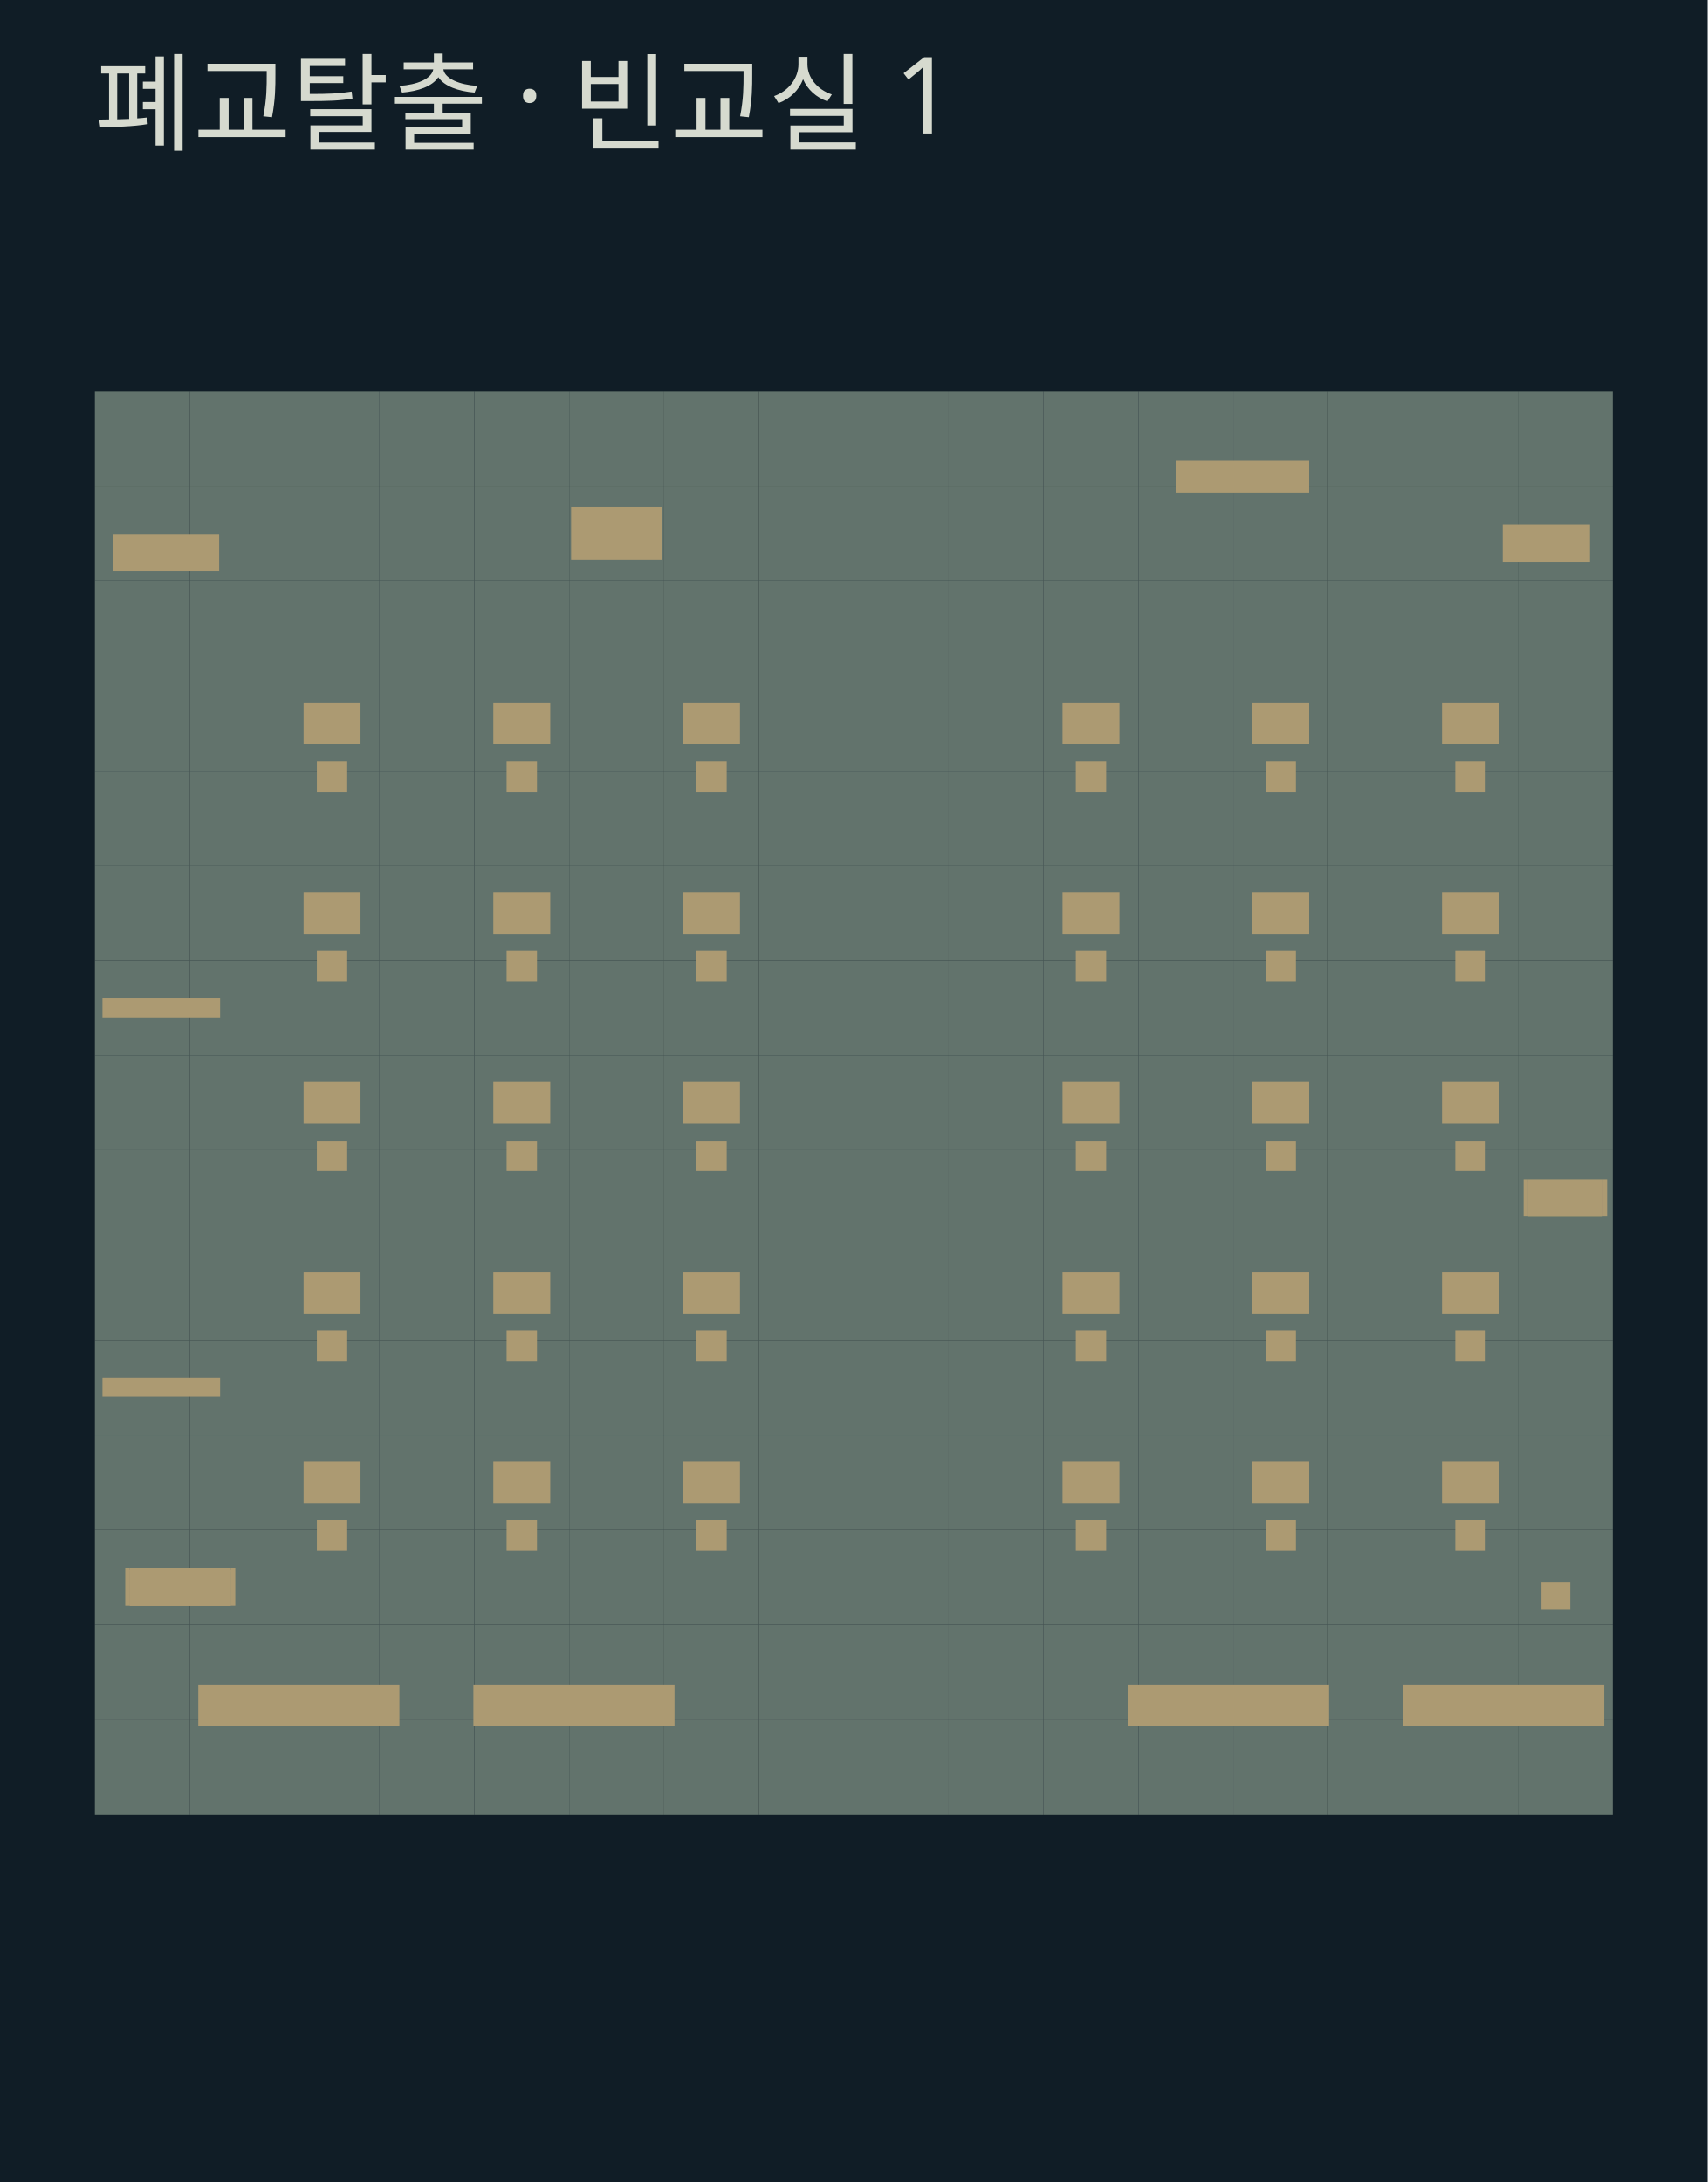
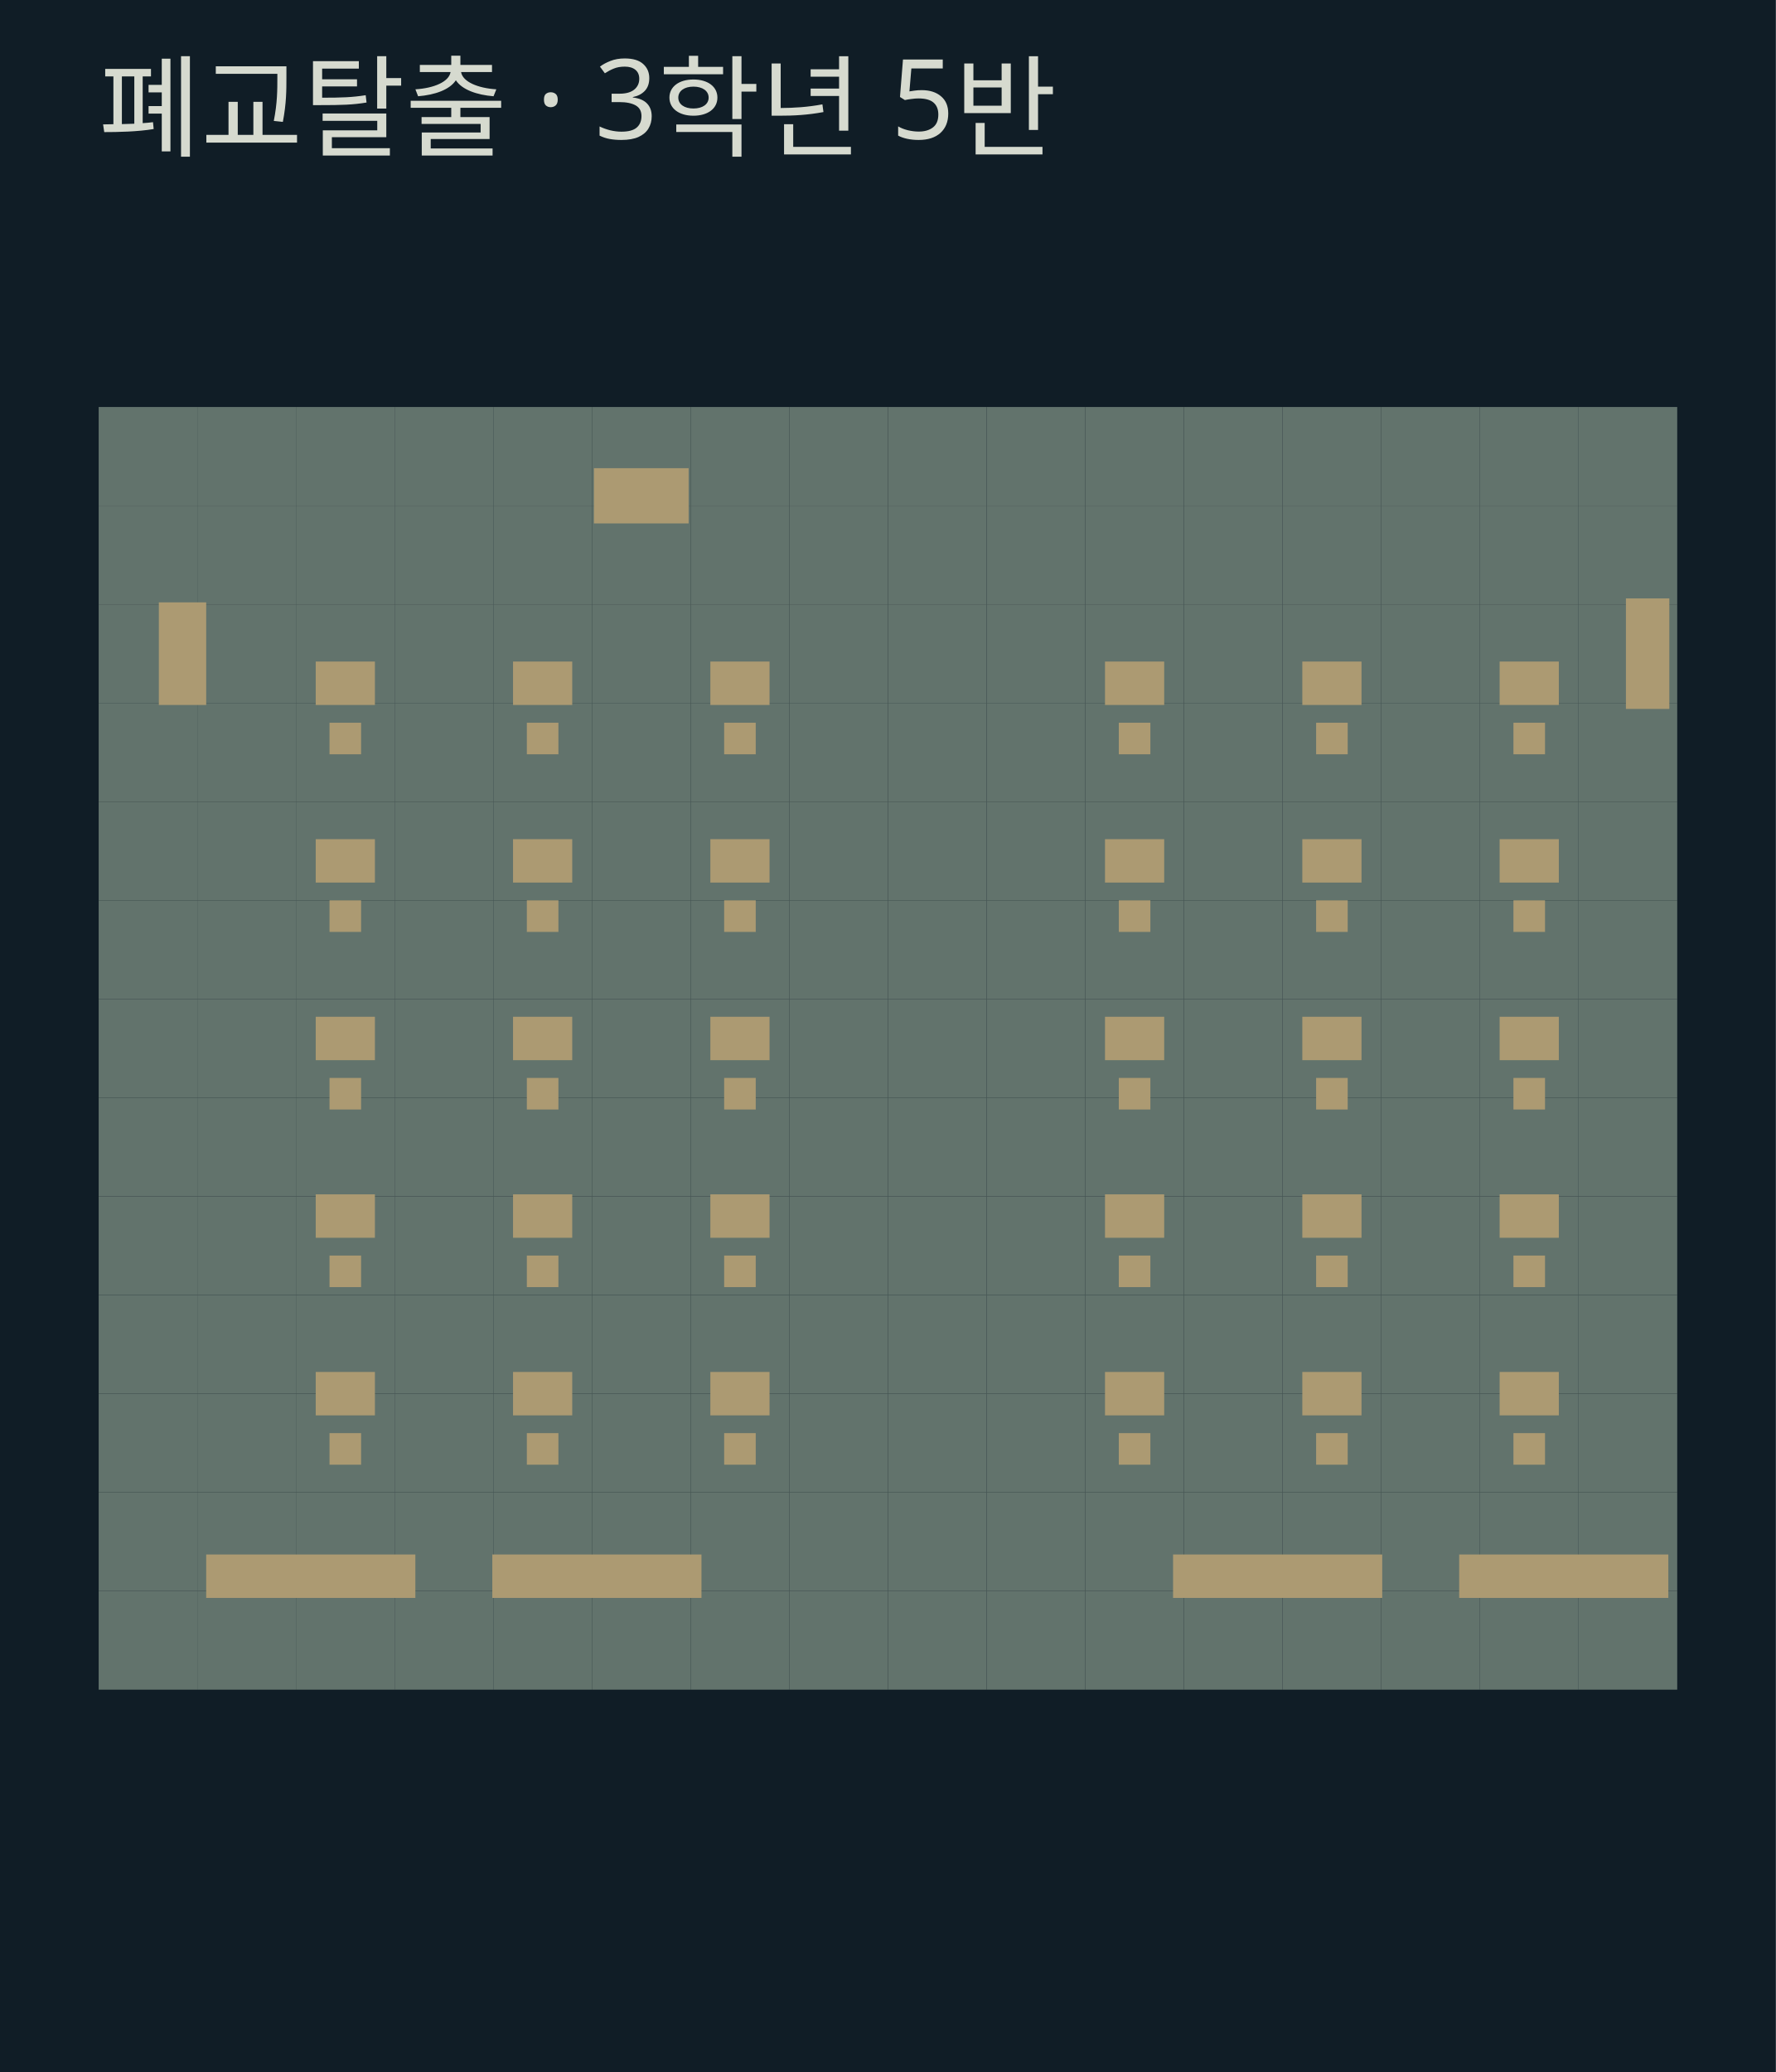
- <svg xmlns="http://www.w3.org/2000/svg" viewBox="0 0 288 368">
-   <rect width="288" height="368" fill="#101d26" />
+ <svg xmlns="http://www.w3.org/2000/svg" viewBox="0 0 288 336">
+   <rect width="288" height="336" fill="#101d26" />
  <style>text{font:10px sans-serif;fill:#d6dacf}</style>
-   <text x="16" y="24" style="font-size:18px">폐교탈출 · 빈교실 1</text>
-   <rect x="16" y="290" width="16" height="16" fill="#62736c" />
-   <rect x="16" y="274" width="16" height="16" fill="#62736c" />
+   <text x="16" y="24" style="font-size:18px">폐교탈출 · 3학년 5반</text>
  <rect x="16" y="258" width="16" height="16" fill="#62736c" />
  <rect x="16" y="242" width="16" height="16" fill="#62736c" />
  <rect x="16" y="226" width="16" height="16" fill="#62736c" />
  <rect x="16" y="210" width="16" height="16" fill="#62736c" />
  <rect x="16" y="194" width="16" height="16" fill="#62736c" />
  <rect x="16" y="178" width="16" height="16" fill="#62736c" />
  <rect x="16" y="162" width="16" height="16" fill="#62736c" />
  <rect x="16" y="146" width="16" height="16" fill="#62736c" />
  <rect x="16" y="130" width="16" height="16" fill="#62736c" />
  <rect x="16" y="114" width="16" height="16" fill="#62736c" />
  <rect x="16" y="98" width="16" height="16" fill="#62736c" />
  <rect x="16" y="82" width="16" height="16" fill="#62736c" />
  <rect x="16" y="66" width="16" height="16" fill="#62736c" />
-   <rect x="32" y="290" width="16" height="16" fill="#62736c" />
-   <rect x="32" y="274" width="16" height="16" fill="#62736c" />
  <rect x="32" y="258" width="16" height="16" fill="#62736c" />
  <rect x="32" y="242" width="16" height="16" fill="#62736c" />
  <rect x="32" y="226" width="16" height="16" fill="#62736c" />
  <rect x="32" y="210" width="16" height="16" fill="#62736c" />
  <rect x="32" y="194" width="16" height="16" fill="#62736c" />
  <rect x="32" y="178" width="16" height="16" fill="#62736c" />
  <rect x="32" y="162" width="16" height="16" fill="#62736c" />
  <rect x="32" y="146" width="16" height="16" fill="#62736c" />
  <rect x="32" y="130" width="16" height="16" fill="#62736c" />
  <rect x="32" y="114" width="16" height="16" fill="#62736c" />
  <rect x="32" y="98" width="16" height="16" fill="#62736c" />
  <rect x="32" y="82" width="16" height="16" fill="#62736c" />
  <rect x="32" y="66" width="16" height="16" fill="#62736c" />
-   <rect x="48" y="290" width="16" height="16" fill="#62736c" />
-   <rect x="48" y="274" width="16" height="16" fill="#62736c" />
  <rect x="48" y="258" width="16" height="16" fill="#62736c" />
  <rect x="48" y="242" width="16" height="16" fill="#62736c" />
  <rect x="48" y="226" width="16" height="16" fill="#62736c" />
  <rect x="48" y="210" width="16" height="16" fill="#62736c" />
  <rect x="48" y="194" width="16" height="16" fill="#62736c" />
  <rect x="48" y="178" width="16" height="16" fill="#62736c" />
  <rect x="48" y="162" width="16" height="16" fill="#62736c" />
  <rect x="48" y="146" width="16" height="16" fill="#62736c" />
  <rect x="48" y="130" width="16" height="16" fill="#62736c" />
  <rect x="48" y="114" width="16" height="16" fill="#62736c" />
  <rect x="48" y="98" width="16" height="16" fill="#62736c" />
  <rect x="48" y="82" width="16" height="16" fill="#62736c" />
  <rect x="48" y="66" width="16" height="16" fill="#62736c" />
-   <rect x="64" y="290" width="16" height="16" fill="#62736c" />
-   <rect x="64" y="274" width="16" height="16" fill="#62736c" />
  <rect x="64" y="258" width="16" height="16" fill="#62736c" />
  <rect x="64" y="242" width="16" height="16" fill="#62736c" />
  <rect x="64" y="226" width="16" height="16" fill="#62736c" />
  <rect x="64" y="210" width="16" height="16" fill="#62736c" />
  <rect x="64" y="194" width="16" height="16" fill="#62736c" />
  <rect x="64" y="178" width="16" height="16" fill="#62736c" />
  <rect x="64" y="162" width="16" height="16" fill="#62736c" />
  <rect x="64" y="146" width="16" height="16" fill="#62736c" />
  <rect x="64" y="130" width="16" height="16" fill="#62736c" />
  <rect x="64" y="114" width="16" height="16" fill="#62736c" />
  <rect x="64" y="98" width="16" height="16" fill="#62736c" />
  <rect x="64" y="82" width="16" height="16" fill="#62736c" />
  <rect x="64" y="66" width="16" height="16" fill="#62736c" />
-   <rect x="80" y="290" width="16" height="16" fill="#62736c" />
-   <rect x="80" y="274" width="16" height="16" fill="#62736c" />
  <rect x="80" y="258" width="16" height="16" fill="#62736c" />
  <rect x="80" y="242" width="16" height="16" fill="#62736c" />
  <rect x="80" y="226" width="16" height="16" fill="#62736c" />
  <rect x="80" y="210" width="16" height="16" fill="#62736c" />
  <rect x="80" y="194" width="16" height="16" fill="#62736c" />
  <rect x="80" y="178" width="16" height="16" fill="#62736c" />
  <rect x="80" y="162" width="16" height="16" fill="#62736c" />
  <rect x="80" y="146" width="16" height="16" fill="#62736c" />
  <rect x="80" y="130" width="16" height="16" fill="#62736c" />
  <rect x="80" y="114" width="16" height="16" fill="#62736c" />
  <rect x="80" y="98" width="16" height="16" fill="#62736c" />
  <rect x="80" y="82" width="16" height="16" fill="#62736c" />
  <rect x="80" y="66" width="16" height="16" fill="#62736c" />
-   <rect x="96" y="290" width="16" height="16" fill="#62736c" />
-   <rect x="96" y="274" width="16" height="16" fill="#62736c" />
  <rect x="96" y="258" width="16" height="16" fill="#62736c" />
  <rect x="96" y="242" width="16" height="16" fill="#62736c" />
  <rect x="96" y="226" width="16" height="16" fill="#62736c" />
  <rect x="96" y="210" width="16" height="16" fill="#62736c" />
  <rect x="96" y="194" width="16" height="16" fill="#62736c" />
  <rect x="96" y="178" width="16" height="16" fill="#62736c" />
  <rect x="96" y="162" width="16" height="16" fill="#62736c" />
  <rect x="96" y="146" width="16" height="16" fill="#62736c" />
  <rect x="96" y="130" width="16" height="16" fill="#62736c" />
  <rect x="96" y="114" width="16" height="16" fill="#62736c" />
  <rect x="96" y="98" width="16" height="16" fill="#62736c" />
  <rect x="96" y="82" width="16" height="16" fill="#62736c" />
  <rect x="96" y="66" width="16" height="16" fill="#62736c" />
-   <rect x="112" y="290" width="16" height="16" fill="#62736c" />
-   <rect x="112" y="274" width="16" height="16" fill="#62736c" />
  <rect x="112" y="258" width="16" height="16" fill="#62736c" />
  <rect x="112" y="242" width="16" height="16" fill="#62736c" />
  <rect x="112" y="226" width="16" height="16" fill="#62736c" />
  <rect x="112" y="210" width="16" height="16" fill="#62736c" />
  <rect x="112" y="194" width="16" height="16" fill="#62736c" />
  <rect x="112" y="178" width="16" height="16" fill="#62736c" />
  <rect x="112" y="162" width="16" height="16" fill="#62736c" />
  <rect x="112" y="146" width="16" height="16" fill="#62736c" />
  <rect x="112" y="130" width="16" height="16" fill="#62736c" />
  <rect x="112" y="114" width="16" height="16" fill="#62736c" />
  <rect x="112" y="98" width="16" height="16" fill="#62736c" />
  <rect x="112" y="82" width="16" height="16" fill="#62736c" />
  <rect x="112" y="66" width="16" height="16" fill="#62736c" />
-   <rect x="128" y="290" width="16" height="16" fill="#62736c" />
-   <rect x="128" y="274" width="16" height="16" fill="#62736c" />
  <rect x="128" y="258" width="16" height="16" fill="#62736c" />
  <rect x="128" y="242" width="16" height="16" fill="#62736c" />
  <rect x="128" y="226" width="16" height="16" fill="#62736c" />
  <rect x="128" y="210" width="16" height="16" fill="#62736c" />
  <rect x="128" y="194" width="16" height="16" fill="#62736c" />
  <rect x="128" y="178" width="16" height="16" fill="#62736c" />
  <rect x="128" y="162" width="16" height="16" fill="#62736c" />
  <rect x="128" y="146" width="16" height="16" fill="#62736c" />
  <rect x="128" y="130" width="16" height="16" fill="#62736c" />
  <rect x="128" y="114" width="16" height="16" fill="#62736c" />
  <rect x="128" y="98" width="16" height="16" fill="#62736c" />
  <rect x="128" y="82" width="16" height="16" fill="#62736c" />
  <rect x="128" y="66" width="16" height="16" fill="#62736c" />
-   <rect x="144" y="290" width="16" height="16" fill="#62736c" />
-   <rect x="144" y="274" width="16" height="16" fill="#62736c" />
  <rect x="144" y="258" width="16" height="16" fill="#62736c" />
  <rect x="144" y="242" width="16" height="16" fill="#62736c" />
  <rect x="144" y="226" width="16" height="16" fill="#62736c" />
  <rect x="144" y="210" width="16" height="16" fill="#62736c" />
  <rect x="144" y="194" width="16" height="16" fill="#62736c" />
  <rect x="144" y="178" width="16" height="16" fill="#62736c" />
  <rect x="144" y="162" width="16" height="16" fill="#62736c" />
  <rect x="144" y="146" width="16" height="16" fill="#62736c" />
  <rect x="144" y="130" width="16" height="16" fill="#62736c" />
  <rect x="144" y="114" width="16" height="16" fill="#62736c" />
  <rect x="144" y="98" width="16" height="16" fill="#62736c" />
  <rect x="144" y="82" width="16" height="16" fill="#62736c" />
  <rect x="144" y="66" width="16" height="16" fill="#62736c" />
-   <rect x="160" y="290" width="16" height="16" fill="#62736c" />
-   <rect x="160" y="274" width="16" height="16" fill="#62736c" />
  <rect x="160" y="258" width="16" height="16" fill="#62736c" />
  <rect x="160" y="242" width="16" height="16" fill="#62736c" />
  <rect x="160" y="226" width="16" height="16" fill="#62736c" />
  <rect x="160" y="210" width="16" height="16" fill="#62736c" />
  <rect x="160" y="194" width="16" height="16" fill="#62736c" />
  <rect x="160" y="178" width="16" height="16" fill="#62736c" />
  <rect x="160" y="162" width="16" height="16" fill="#62736c" />
  <rect x="160" y="146" width="16" height="16" fill="#62736c" />
  <rect x="160" y="130" width="16" height="16" fill="#62736c" />
  <rect x="160" y="114" width="16" height="16" fill="#62736c" />
  <rect x="160" y="98" width="16" height="16" fill="#62736c" />
  <rect x="160" y="82" width="16" height="16" fill="#62736c" />
  <rect x="160" y="66" width="16" height="16" fill="#62736c" />
-   <rect x="176" y="290" width="16" height="16" fill="#62736c" />
-   <rect x="176" y="274" width="16" height="16" fill="#62736c" />
  <rect x="176" y="258" width="16" height="16" fill="#62736c" />
  <rect x="176" y="242" width="16" height="16" fill="#62736c" />
  <rect x="176" y="226" width="16" height="16" fill="#62736c" />
  <rect x="176" y="210" width="16" height="16" fill="#62736c" />
  <rect x="176" y="194" width="16" height="16" fill="#62736c" />
  <rect x="176" y="178" width="16" height="16" fill="#62736c" />
  <rect x="176" y="162" width="16" height="16" fill="#62736c" />
  <rect x="176" y="146" width="16" height="16" fill="#62736c" />
  <rect x="176" y="130" width="16" height="16" fill="#62736c" />
  <rect x="176" y="114" width="16" height="16" fill="#62736c" />
  <rect x="176" y="98" width="16" height="16" fill="#62736c" />
  <rect x="176" y="82" width="16" height="16" fill="#62736c" />
  <rect x="176" y="66" width="16" height="16" fill="#62736c" />
-   <rect x="192" y="290" width="16" height="16" fill="#62736c" />
-   <rect x="192" y="274" width="16" height="16" fill="#62736c" />
  <rect x="192" y="258" width="16" height="16" fill="#62736c" />
  <rect x="192" y="242" width="16" height="16" fill="#62736c" />
  <rect x="192" y="226" width="16" height="16" fill="#62736c" />
  <rect x="192" y="210" width="16" height="16" fill="#62736c" />
  <rect x="192" y="194" width="16" height="16" fill="#62736c" />
  <rect x="192" y="178" width="16" height="16" fill="#62736c" />
  <rect x="192" y="162" width="16" height="16" fill="#62736c" />
  <rect x="192" y="146" width="16" height="16" fill="#62736c" />
  <rect x="192" y="130" width="16" height="16" fill="#62736c" />
  <rect x="192" y="114" width="16" height="16" fill="#62736c" />
  <rect x="192" y="98" width="16" height="16" fill="#62736c" />
  <rect x="192" y="82" width="16" height="16" fill="#62736c" />
  <rect x="192" y="66" width="16" height="16" fill="#62736c" />
-   <rect x="208" y="290" width="16" height="16" fill="#62736c" />
-   <rect x="208" y="274" width="16" height="16" fill="#62736c" />
  <rect x="208" y="258" width="16" height="16" fill="#62736c" />
  <rect x="208" y="242" width="16" height="16" fill="#62736c" />
  <rect x="208" y="226" width="16" height="16" fill="#62736c" />
  <rect x="208" y="210" width="16" height="16" fill="#62736c" />
  <rect x="208" y="194" width="16" height="16" fill="#62736c" />
  <rect x="208" y="178" width="16" height="16" fill="#62736c" />
  <rect x="208" y="162" width="16" height="16" fill="#62736c" />
  <rect x="208" y="146" width="16" height="16" fill="#62736c" />
  <rect x="208" y="130" width="16" height="16" fill="#62736c" />
  <rect x="208" y="114" width="16" height="16" fill="#62736c" />
  <rect x="208" y="98" width="16" height="16" fill="#62736c" />
  <rect x="208" y="82" width="16" height="16" fill="#62736c" />
  <rect x="208" y="66" width="16" height="16" fill="#62736c" />
-   <rect x="224" y="290" width="16" height="16" fill="#62736c" />
-   <rect x="224" y="274" width="16" height="16" fill="#62736c" />
  <rect x="224" y="258" width="16" height="16" fill="#62736c" />
  <rect x="224" y="242" width="16" height="16" fill="#62736c" />
  <rect x="224" y="226" width="16" height="16" fill="#62736c" />
  <rect x="224" y="210" width="16" height="16" fill="#62736c" />
  <rect x="224" y="194" width="16" height="16" fill="#62736c" />
  <rect x="224" y="178" width="16" height="16" fill="#62736c" />
  <rect x="224" y="162" width="16" height="16" fill="#62736c" />
  <rect x="224" y="146" width="16" height="16" fill="#62736c" />
  <rect x="224" y="130" width="16" height="16" fill="#62736c" />
  <rect x="224" y="114" width="16" height="16" fill="#62736c" />
  <rect x="224" y="98" width="16" height="16" fill="#62736c" />
  <rect x="224" y="82" width="16" height="16" fill="#62736c" />
  <rect x="224" y="66" width="16" height="16" fill="#62736c" />
-   <rect x="240" y="290" width="16" height="16" fill="#62736c" />
-   <rect x="240" y="274" width="16" height="16" fill="#62736c" />
  <rect x="240" y="258" width="16" height="16" fill="#62736c" />
  <rect x="240" y="242" width="16" height="16" fill="#62736c" />
  <rect x="240" y="226" width="16" height="16" fill="#62736c" />
  <rect x="240" y="210" width="16" height="16" fill="#62736c" />
  <rect x="240" y="194" width="16" height="16" fill="#62736c" />
  <rect x="240" y="178" width="16" height="16" fill="#62736c" />
  <rect x="240" y="162" width="16" height="16" fill="#62736c" />
  <rect x="240" y="146" width="16" height="16" fill="#62736c" />
  <rect x="240" y="130" width="16" height="16" fill="#62736c" />
  <rect x="240" y="114" width="16" height="16" fill="#62736c" />
  <rect x="240" y="98" width="16" height="16" fill="#62736c" />
  <rect x="240" y="82" width="16" height="16" fill="#62736c" />
  <rect x="240" y="66" width="16" height="16" fill="#62736c" />
-   <rect x="256" y="290" width="16" height="16" fill="#62736c" />
-   <rect x="256" y="274" width="16" height="16" fill="#62736c" />
  <rect x="256" y="258" width="16" height="16" fill="#62736c" />
  <rect x="256" y="242" width="16" height="16" fill="#62736c" />
  <rect x="256" y="226" width="16" height="16" fill="#62736c" />
  <rect x="256" y="210" width="16" height="16" fill="#62736c" />
  <rect x="256" y="194" width="16" height="16" fill="#62736c" />
  <rect x="256" y="178" width="16" height="16" fill="#62736c" />
  <rect x="256" y="162" width="16" height="16" fill="#62736c" />
  <rect x="256" y="146" width="16" height="16" fill="#62736c" />
  <rect x="256" y="130" width="16" height="16" fill="#62736c" />
  <rect x="256" y="114" width="16" height="16" fill="#62736c" />
  <rect x="256" y="98" width="16" height="16" fill="#62736c" />
  <rect x="256" y="82" width="16" height="16" fill="#62736c" />
  <rect x="256" y="66" width="16" height="16" fill="#62736c" />
-   <rect x="96.32" y="85.52" width="15.36" height="8.96" fill="#ac9a72" />
-   <rect x="51.2" y="246.48" width="9.6" height="7.04" fill="#ac9a72" />
-   <rect x="53.44" y="256.4" width="5.12" height="5.12" fill="#ac9a72" />
-   <rect x="51.2" y="214.48" width="9.6" height="7.04" fill="#ac9a72" />
-   <rect x="53.44" y="224.4" width="5.12" height="5.12" fill="#ac9a72" />
-   <rect x="51.2" y="182.48" width="9.6" height="7.04" fill="#ac9a72" />
-   <rect x="53.44" y="192.4" width="5.12" height="5.12" fill="#ac9a72" />
-   <rect x="51.2" y="150.48" width="9.6" height="7.04" fill="#ac9a72" />
-   <rect x="53.44" y="160.4" width="5.12" height="5.12" fill="#ac9a72" />
-   <rect x="51.2" y="118.48" width="9.6" height="7.04" fill="#ac9a72" />
-   <rect x="53.44" y="128.4" width="5.12" height="5.12" fill="#ac9a72" />
-   <rect x="83.2" y="246.48" width="9.6" height="7.04" fill="#ac9a72" />
-   <rect x="85.44" y="256.4" width="5.12" height="5.12" fill="#ac9a72" />
-   <rect x="83.2" y="214.48" width="9.6" height="7.04" fill="#ac9a72" />
-   <rect x="85.44" y="224.4" width="5.12" height="5.12" fill="#ac9a72" />
-   <rect x="83.2" y="182.48" width="9.6" height="7.04" fill="#ac9a72" />
-   <rect x="85.44" y="192.4" width="5.12" height="5.12" fill="#ac9a72" />
-   <rect x="83.2" y="150.48" width="9.6" height="7.04" fill="#ac9a72" />
-   <rect x="85.44" y="160.4" width="5.12" height="5.12" fill="#ac9a72" />
-   <rect x="83.2" y="118.48" width="9.6" height="7.04" fill="#ac9a72" />
-   <rect x="85.44" y="128.4" width="5.12" height="5.12" fill="#ac9a72" />
-   <rect x="115.2" y="246.48" width="9.6" height="7.04" fill="#ac9a72" />
-   <rect x="117.44" y="256.4" width="5.12" height="5.12" fill="#ac9a72" />
-   <rect x="115.2" y="214.48" width="9.6" height="7.04" fill="#ac9a72" />
-   <rect x="117.44" y="224.4" width="5.12" height="5.12" fill="#ac9a72" />
-   <rect x="115.2" y="182.48" width="9.6" height="7.04" fill="#ac9a72" />
-   <rect x="117.44" y="192.4" width="5.12" height="5.12" fill="#ac9a72" />
-   <rect x="115.2" y="150.48" width="9.6" height="7.04" fill="#ac9a72" />
-   <rect x="117.44" y="160.4" width="5.12" height="5.12" fill="#ac9a72" />
-   <rect x="115.2" y="118.48" width="9.6" height="7.04" fill="#ac9a72" />
-   <rect x="117.44" y="128.4" width="5.12" height="5.12" fill="#ac9a72" />
-   <rect x="179.2" y="246.48" width="9.6" height="7.04" fill="#ac9a72" />
-   <rect x="181.44" y="256.4" width="5.12" height="5.12" fill="#ac9a72" />
-   <rect x="179.2" y="214.48" width="9.6" height="7.04" fill="#ac9a72" />
-   <rect x="181.44" y="224.4" width="5.12" height="5.12" fill="#ac9a72" />
-   <rect x="179.2" y="182.48" width="9.6" height="7.04" fill="#ac9a72" />
-   <rect x="181.44" y="192.4" width="5.12" height="5.12" fill="#ac9a72" />
-   <rect x="179.2" y="150.48" width="9.6" height="7.04" fill="#ac9a72" />
-   <rect x="181.44" y="160.4" width="5.12" height="5.12" fill="#ac9a72" />
-   <rect x="179.2" y="118.48" width="9.6" height="7.04" fill="#ac9a72" />
-   <rect x="181.44" y="128.4" width="5.12" height="5.12" fill="#ac9a72" />
-   <rect x="211.2" y="246.48" width="9.6" height="7.04" fill="#ac9a72" />
-   <rect x="213.44" y="256.4" width="5.12" height="5.12" fill="#ac9a72" />
-   <rect x="211.2" y="214.48" width="9.6" height="7.04" fill="#ac9a72" />
-   <rect x="213.44" y="224.4" width="5.12" height="5.12" fill="#ac9a72" />
-   <rect x="211.2" y="182.48" width="9.6" height="7.04" fill="#ac9a72" />
-   <rect x="213.44" y="192.4" width="5.12" height="5.12" fill="#ac9a72" />
-   <rect x="211.2" y="150.48" width="9.6" height="7.04" fill="#ac9a72" />
-   <rect x="213.44" y="160.4" width="5.12" height="5.12" fill="#ac9a72" />
-   <rect x="211.2" y="118.48" width="9.6" height="7.04" fill="#ac9a72" />
-   <rect x="213.44" y="128.4" width="5.12" height="5.12" fill="#ac9a72" />
-   <rect x="243.2" y="246.48" width="9.6" height="7.04" fill="#ac9a72" />
-   <rect x="245.44" y="256.4" width="5.12" height="5.12" fill="#ac9a72" />
-   <rect x="243.2" y="214.48" width="9.6" height="7.04" fill="#ac9a72" />
-   <rect x="245.44" y="224.4" width="5.12" height="5.12" fill="#ac9a72" />
-   <rect x="243.2" y="182.48" width="9.6" height="7.04" fill="#ac9a72" />
-   <rect x="245.44" y="192.4" width="5.12" height="5.12" fill="#ac9a72" />
-   <rect x="243.2" y="150.48" width="9.6" height="7.04" fill="#ac9a72" />
-   <rect x="245.44" y="160.4" width="5.12" height="5.12" fill="#ac9a72" />
-   <rect x="243.2" y="118.48" width="9.6" height="7.04" fill="#ac9a72" />
-   <rect x="245.44" y="128.4" width="5.12" height="5.12" fill="#ac9a72" />
-   <rect x="33.44" y="284.08" width="33.92" height="7.04" fill="#ac9a72" />
-   <rect x="79.84" y="284.08" width="33.92" height="7.04" fill="#ac9a72" />
-   <rect x="190.24" y="284.08" width="33.92" height="7.04" fill="#ac9a72" />
-   <rect x="236.64" y="284.08" width="33.92" height="7.04" fill="#ac9a72" />
-   <rect x="17.28" y="232.4" width="19.84" height="3.2" fill="#ac9a72" />
-   <rect x="17.28" y="168.4" width="19.84" height="3.2" fill="#ac9a72" />
-   <rect x="19.04" y="90.128" width="17.92" height="6.144" fill="#ac9a72" />
-   <rect x="253.44" y="88.4" width="14.72" height="6.4" fill="#ac9a72" />
-   <rect x="257.728" y="198.928" width="12.544" height="0.64" fill="#ac9a72" />
-   <rect x="256.96" y="198.928" width="0.768" height="6.144" fill="#ac9a72" />
-   <rect x="270.272" y="198.928" width="0.768" height="6.144" fill="#ac9a72" />
-   <rect x="257.728" y="199.312" width="12.544" height="5.76" fill="#ac9a72" />
-   <rect x="257.728" y="199.312" width="12.544" height="5.76" fill="#ac9a72" />
-   <rect x="257.728" y="199.312" width="12.544" height="5.76" fill="#ac9a72" />
-   <rect x="257.728" y="199.312" width="12.544" height="5.76" fill="#ac9a72" />
-   <rect x="21.888" y="264.4" width="17.024" height="0.64" fill="#ac9a72" />
-   <rect x="21.12" y="264.4" width="0.768" height="6.4" fill="#ac9a72" />
-   <rect x="38.912" y="264.4" width="0.768" height="6.4" fill="#ac9a72" />
-   <rect x="21.888" y="264.784" width="17.024" height="6.016" fill="#ac9a72" />
-   <rect x="21.888" y="264.784" width="17.024" height="6.016" fill="#ac9a72" />
-   <rect x="21.888" y="264.784" width="17.024" height="6.016" fill="#ac9a72" />
-   <rect x="21.888" y="264.784" width="17.024" height="6.016" fill="#ac9a72" />
-   <rect x="259.968" y="266.896" width="4.864" height="4.608" fill="#ac9a72" />
-   <rect x="198.4" y="77.648" width="22.4" height="5.504" fill="#ac9a72" />
+   <rect x="96.32" y="75.92" width="15.36" height="8.96" fill="#ac9a72" />
+   <rect x="51.2" y="107.28" width="9.6" height="7.04" fill="#ac9a72" />
+   <rect x="53.44" y="117.2" width="5.12" height="5.12" fill="#ac9a72" />
+   <rect x="51.2" y="136.08" width="9.6" height="7.04" fill="#ac9a72" />
+   <rect x="53.44" y="146.0" width="5.12" height="5.12" fill="#ac9a72" />
+   <rect x="51.2" y="164.88" width="9.6" height="7.04" fill="#ac9a72" />
+   <rect x="53.44" y="174.8" width="5.12" height="5.12" fill="#ac9a72" />
+   <rect x="51.2" y="193.68" width="9.6" height="7.04" fill="#ac9a72" />
+   <rect x="53.44" y="203.6" width="5.12" height="5.12" fill="#ac9a72" />
+   <rect x="51.2" y="222.48" width="9.6" height="7.04" fill="#ac9a72" />
+   <rect x="53.44" y="232.4" width="5.12" height="5.12" fill="#ac9a72" />
+   <rect x="83.2" y="107.28" width="9.6" height="7.04" fill="#ac9a72" />
+   <rect x="85.44" y="117.2" width="5.12" height="5.12" fill="#ac9a72" />
+   <rect x="83.2" y="136.08" width="9.6" height="7.04" fill="#ac9a72" />
+   <rect x="85.44" y="146.0" width="5.12" height="5.12" fill="#ac9a72" />
+   <rect x="83.2" y="164.88" width="9.6" height="7.04" fill="#ac9a72" />
+   <rect x="85.44" y="174.8" width="5.12" height="5.12" fill="#ac9a72" />
+   <rect x="83.2" y="193.68" width="9.6" height="7.04" fill="#ac9a72" />
+   <rect x="85.44" y="203.6" width="5.12" height="5.12" fill="#ac9a72" />
+   <rect x="83.2" y="222.48" width="9.6" height="7.04" fill="#ac9a72" />
+   <rect x="85.44" y="232.4" width="5.12" height="5.12" fill="#ac9a72" />
+   <rect x="115.2" y="107.28" width="9.6" height="7.04" fill="#ac9a72" />
+   <rect x="117.44" y="117.2" width="5.12" height="5.12" fill="#ac9a72" />
+   <rect x="115.2" y="136.08" width="9.6" height="7.04" fill="#ac9a72" />
+   <rect x="117.44" y="146.0" width="5.12" height="5.12" fill="#ac9a72" />
+   <rect x="115.2" y="164.88" width="9.6" height="7.04" fill="#ac9a72" />
+   <rect x="117.44" y="174.8" width="5.12" height="5.12" fill="#ac9a72" />
+   <rect x="115.2" y="193.68" width="9.6" height="7.04" fill="#ac9a72" />
+   <rect x="117.44" y="203.6" width="5.12" height="5.12" fill="#ac9a72" />
+   <rect x="115.2" y="222.48" width="9.6" height="7.04" fill="#ac9a72" />
+   <rect x="117.44" y="232.4" width="5.12" height="5.12" fill="#ac9a72" />
+   <rect x="179.2" y="107.28" width="9.6" height="7.04" fill="#ac9a72" />
+   <rect x="181.44" y="117.2" width="5.12" height="5.12" fill="#ac9a72" />
+   <rect x="179.2" y="136.08" width="9.6" height="7.04" fill="#ac9a72" />
+   <rect x="181.44" y="146.0" width="5.12" height="5.12" fill="#ac9a72" />
+   <rect x="179.2" y="164.88" width="9.6" height="7.04" fill="#ac9a72" />
+   <rect x="181.44" y="174.8" width="5.12" height="5.12" fill="#ac9a72" />
+   <rect x="179.2" y="193.68" width="9.6" height="7.04" fill="#ac9a72" />
+   <rect x="181.44" y="203.6" width="5.12" height="5.12" fill="#ac9a72" />
+   <rect x="179.2" y="222.48" width="9.6" height="7.04" fill="#ac9a72" />
+   <rect x="181.44" y="232.4" width="5.12" height="5.12" fill="#ac9a72" />
+   <rect x="211.2" y="107.28" width="9.6" height="7.04" fill="#ac9a72" />
+   <rect x="213.44" y="117.2" width="5.12" height="5.12" fill="#ac9a72" />
+   <rect x="211.2" y="136.08" width="9.6" height="7.04" fill="#ac9a72" />
+   <rect x="213.44" y="146.0" width="5.12" height="5.12" fill="#ac9a72" />
+   <rect x="211.2" y="164.88" width="9.6" height="7.04" fill="#ac9a72" />
+   <rect x="213.44" y="174.8" width="5.12" height="5.12" fill="#ac9a72" />
+   <rect x="211.2" y="193.68" width="9.6" height="7.04" fill="#ac9a72" />
+   <rect x="213.44" y="203.6" width="5.12" height="5.12" fill="#ac9a72" />
+   <rect x="211.2" y="222.48" width="9.6" height="7.04" fill="#ac9a72" />
+   <rect x="213.44" y="232.4" width="5.12" height="5.12" fill="#ac9a72" />
+   <rect x="243.2" y="107.28" width="9.6" height="7.04" fill="#ac9a72" />
+   <rect x="245.44" y="117.2" width="5.12" height="5.12" fill="#ac9a72" />
+   <rect x="243.2" y="136.08" width="9.6" height="7.04" fill="#ac9a72" />
+   <rect x="245.44" y="146.0" width="5.12" height="5.12" fill="#ac9a72" />
+   <rect x="243.2" y="164.88" width="9.6" height="7.04" fill="#ac9a72" />
+   <rect x="245.44" y="174.8" width="5.12" height="5.12" fill="#ac9a72" />
+   <rect x="243.2" y="193.68" width="9.6" height="7.04" fill="#ac9a72" />
+   <rect x="245.44" y="203.6" width="5.12" height="5.12" fill="#ac9a72" />
+   <rect x="243.2" y="222.48" width="9.6" height="7.04" fill="#ac9a72" />
+   <rect x="245.44" y="232.4" width="5.12" height="5.12" fill="#ac9a72" />
+   <rect x="33.44" y="252.08" width="33.92" height="7.04" fill="#ac9a72" />
+   <rect x="79.84" y="252.08" width="33.92" height="7.04" fill="#ac9a72" />
+   <rect x="190.24" y="252.08" width="33.92" height="7.04" fill="#ac9a72" />
+   <rect x="236.64" y="252.08" width="33.92" height="7.04" fill="#ac9a72" />
+   <rect x="25.76" y="97.68" width="7.68" height="16.64" fill="#ac9a72" />
+   <rect x="263.68" y="97.04" width="7.04" height="17.92" fill="#ac9a72" />
</svg>
